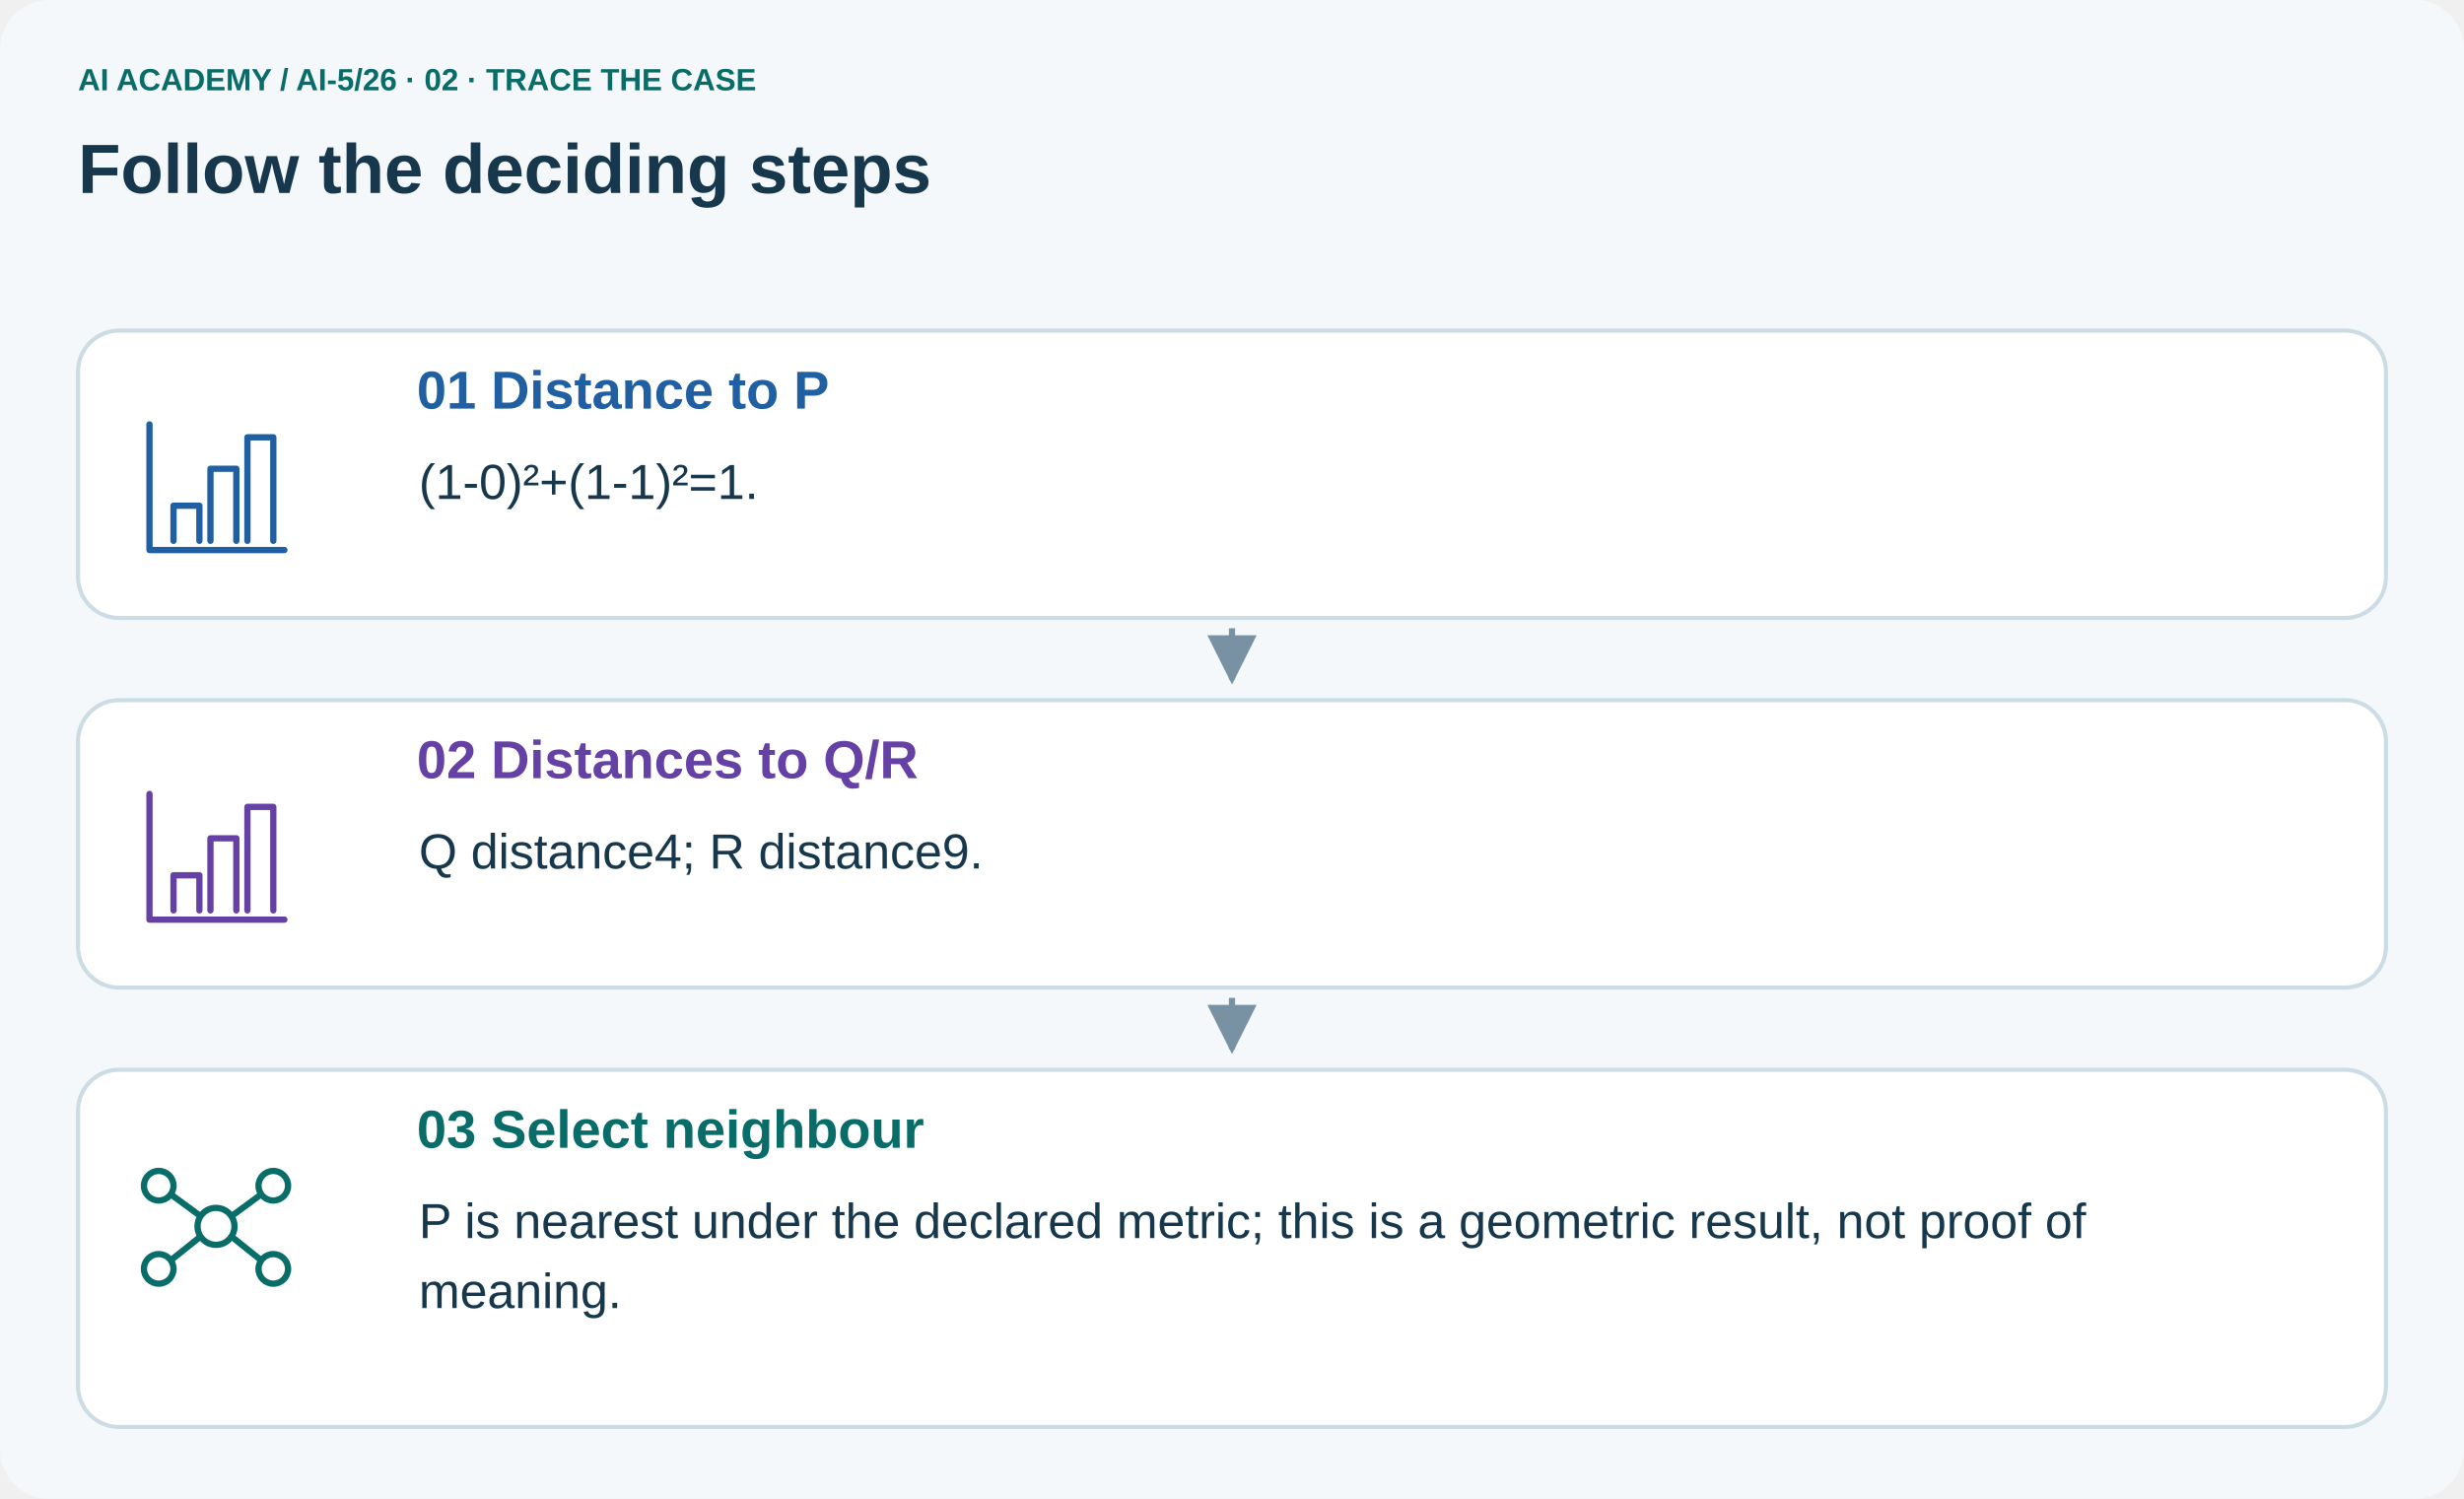
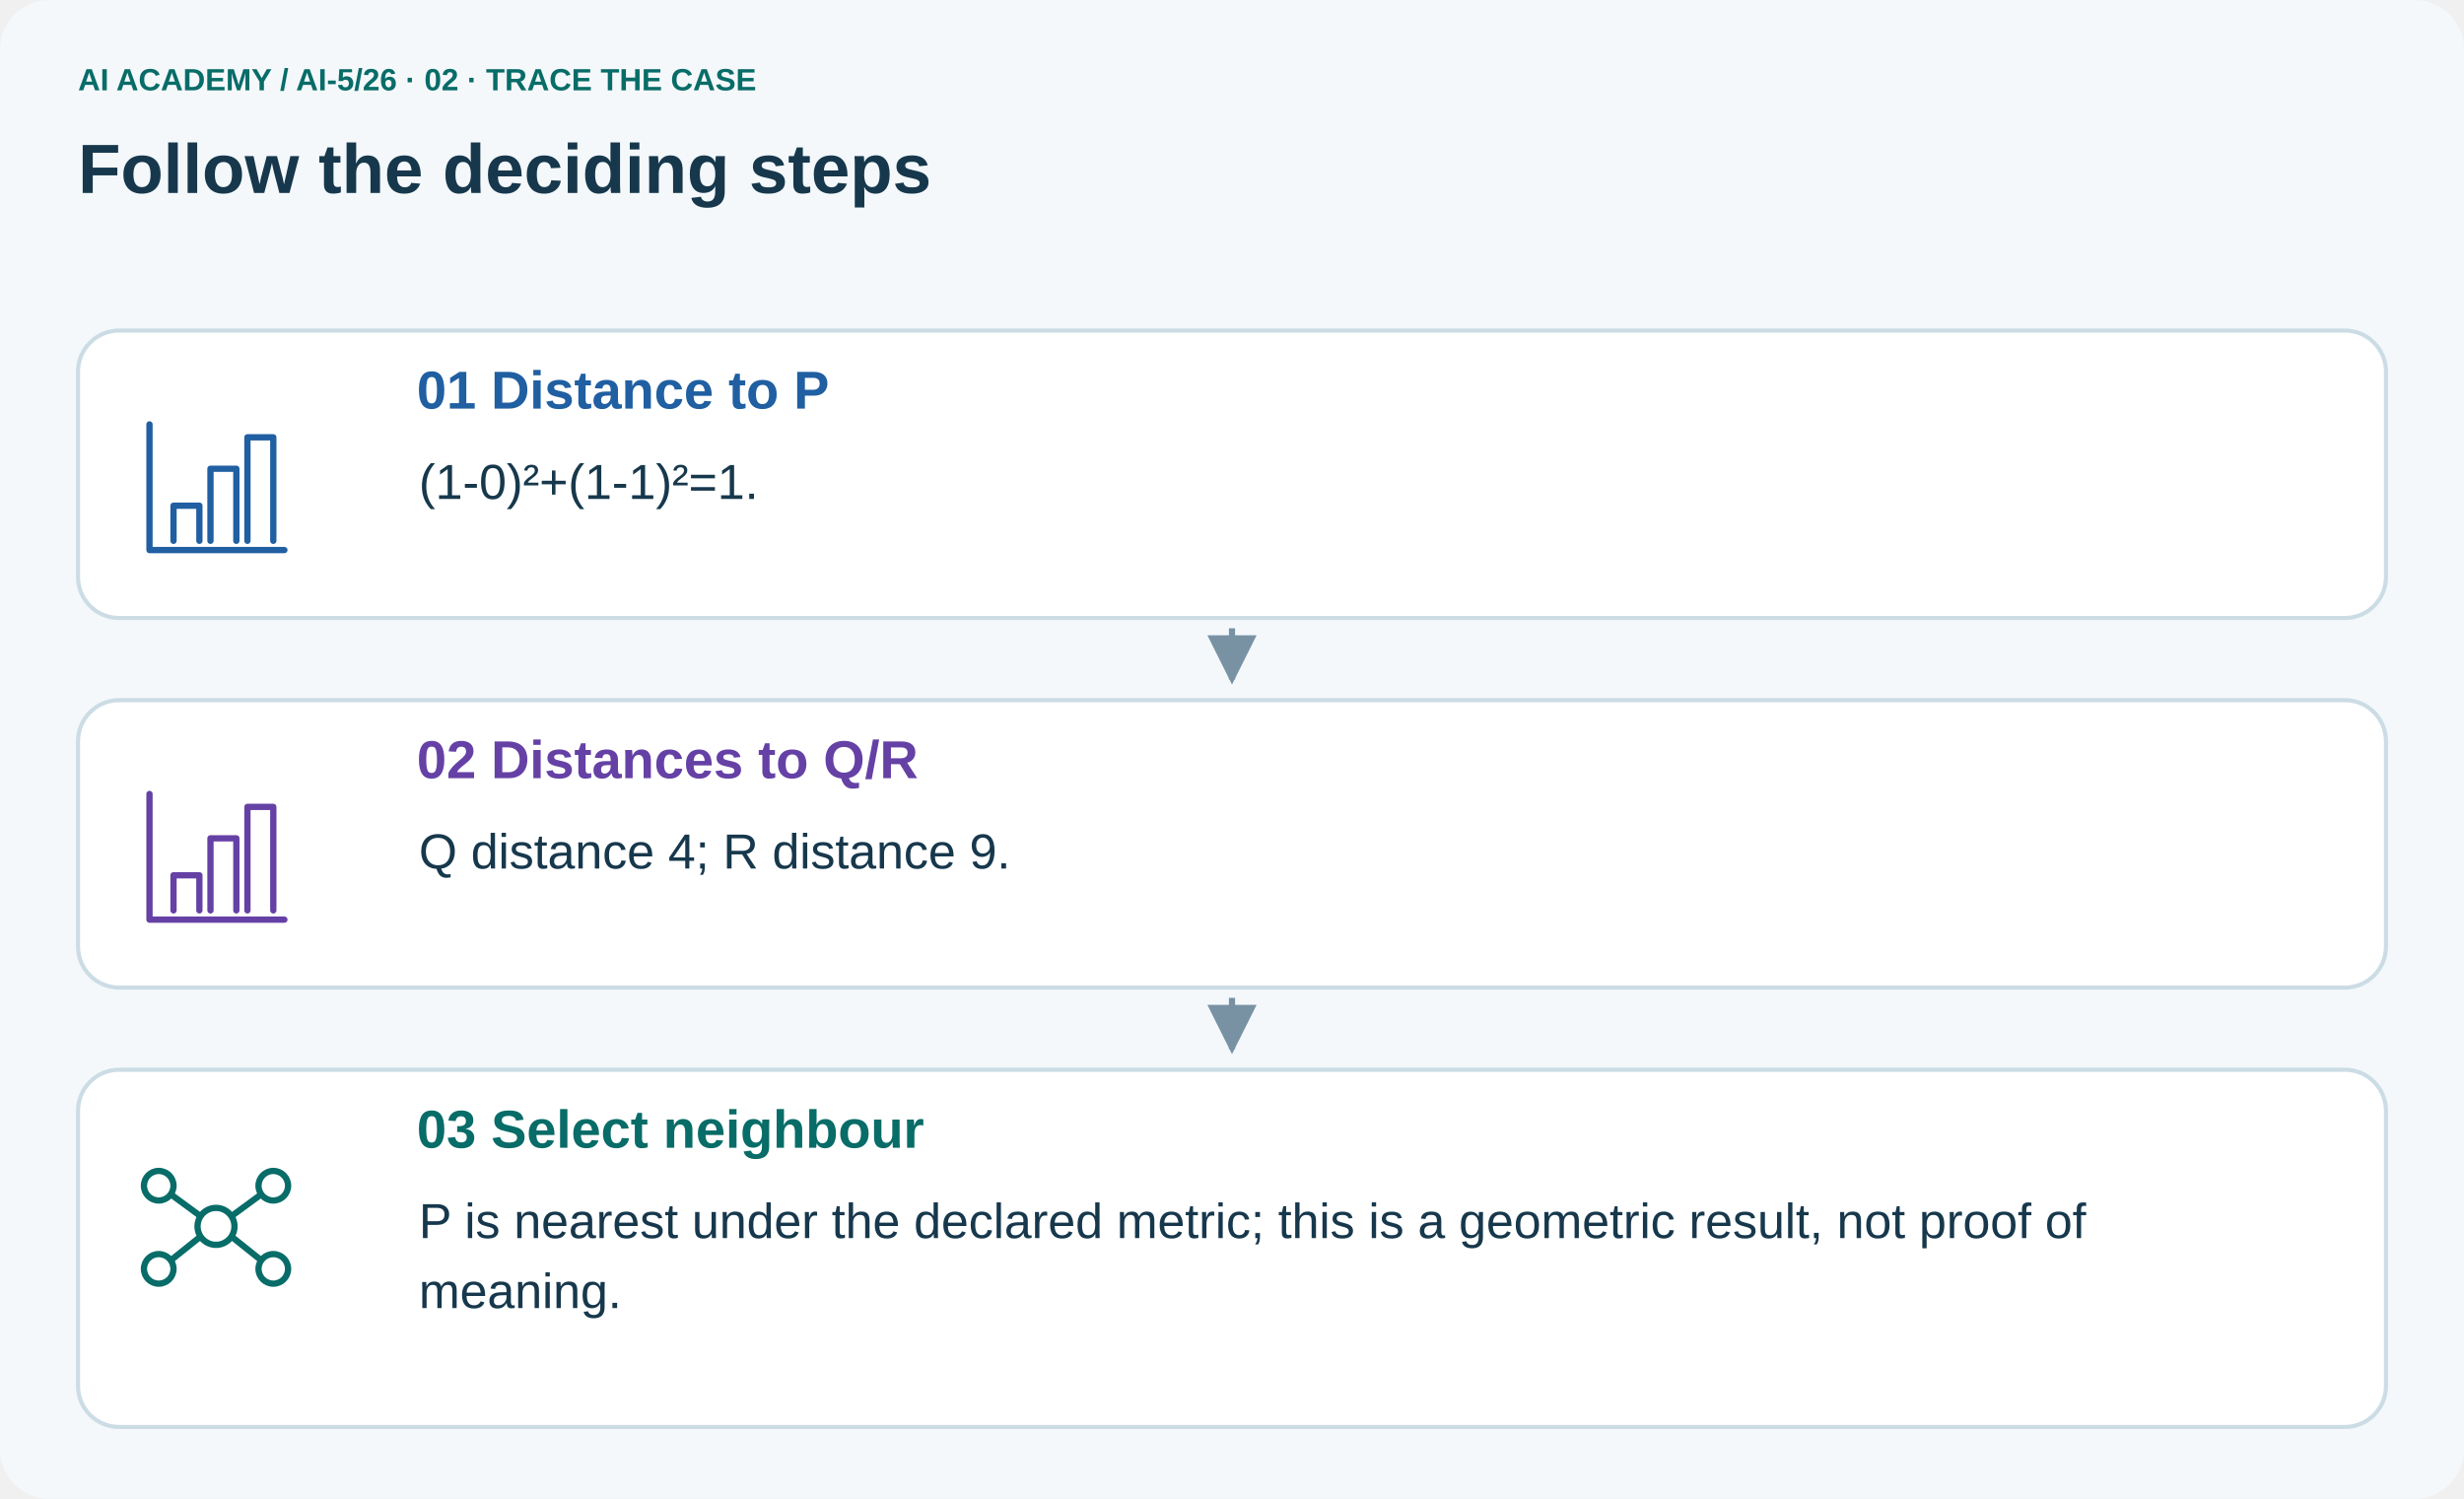
<svg xmlns="http://www.w3.org/2000/svg" width="1200" height="730" viewBox="0 0 1200 730" role="img" aria-labelledby="title desc">
  <defs>
    <marker id="arrow" viewBox="0 0 10 10" refX="9" refY="5" markerWidth="8" markerHeight="8" orient="auto">
      <path d="M0 0L10 5L0 10" fill="#7892a4" />
    </marker>
  </defs>
  <rect width="1200" height="730" rx="24" fill="#f4f8fb" />
  <g font-family="Arial, Helvetica, sans-serif">
    <text x="38" y="44" fill="#086c68" font-size="15" font-weight="750">
      <tspan x="38" dy="0">AI ACADEMY / AI-5/26 · 02 · TRACE THE CASE</tspan>
    </text>
    <text x="38" y="94" fill="#17384c" font-size="34" font-weight="750">
      <tspan x="38" dy="0">Follow the deciding steps</tspan>
    </text>
    <rect x="38" y="161" width="1124" height="140" rx="20" fill="#fff" stroke="#cbdce5" stroke-width="2" />
    <g transform="translate(62 195) scale(0.9)" fill="none" stroke="#205fa1" stroke-width="3.4" stroke-linecap="round" stroke-linejoin="round">
      <path d="M12 13 V81 H85 M25 76 V57 H39 V76 M45 76 V37 H59 V76 M65 76 V20 H79 V76" />
    </g>
    <text x="203" y="199" fill="#205fa1" font-size="26" font-weight="750">
      <tspan x="203" dy="0">01  Distance to P</tspan>
    </text>
    <text x="204" y="243" fill="#17384c" font-size="24" font-weight="500">
      <tspan x="204" dy="0">(1-0)²+(1-1)²=1.</tspan>
    </text>
    <path d="M600 306 L600 331" stroke="#7892a4" stroke-width="3" fill="none" marker-end="url(#arrow)" />
    <rect x="38" y="341" width="1124" height="140" rx="20" fill="#fff" stroke="#cbdce5" stroke-width="2" />
    <g transform="translate(62 375) scale(0.9)" fill="none" stroke="#6541a5" stroke-width="3.4" stroke-linecap="round" stroke-linejoin="round">
      <path d="M12 13 V81 H85 M25 76 V57 H39 V76 M45 76 V37 H59 V76 M65 76 V20 H79 V76" />
    </g>
    <text x="203" y="379" fill="#6541a5" font-size="26" font-weight="750">
      <tspan x="203" dy="0">02  Distances to Q/R</tspan>
    </text>
    <text x="204" y="423" fill="#17384c" font-size="24" font-weight="500">
-       <tspan x="204" dy="0">Q distance4; R distance9.</tspan>
+       <tspan x="204" dy="0">Q distance 4; R distance 9.</tspan>
    </text>
    <path d="M600 486 L600 511" stroke="#7892a4" stroke-width="3" fill="none" marker-end="url(#arrow)" />
    <rect x="38" y="521" width="1124" height="174" rx="20" fill="#fff" stroke="#cbdce5" stroke-width="2" />
    <g transform="translate(62 555) scale(0.9)" fill="none" stroke="#086c68" stroke-width="3.4" stroke-linecap="round" stroke-linejoin="round">
      <circle cx="17" cy="25" r="8" />
      <circle cx="17" cy="70" r="8" />
      <circle cx="48" cy="47" r="10" />
      <circle cx="79" cy="25" r="8" />
      <circle cx="79" cy="70" r="8" />
      <path d="M24 30 L39 41 M24 65 L39 53 M57 41 L72 30 M57 53 L72 65" />
    </g>
    <text x="203" y="559" fill="#086c68" font-size="26" font-weight="750">
      <tspan x="203" dy="0">03  Select neighbour</tspan>
    </text>
    <text x="204" y="603" fill="#17384c" font-size="24" font-weight="500">
      <tspan x="204" dy="0">P is nearest under the declared metric; this is a geometric result, not proof of</tspan>
      <tspan x="204" dy="34.08">meaning.</tspan>
    </text>
  </g>
</svg>
